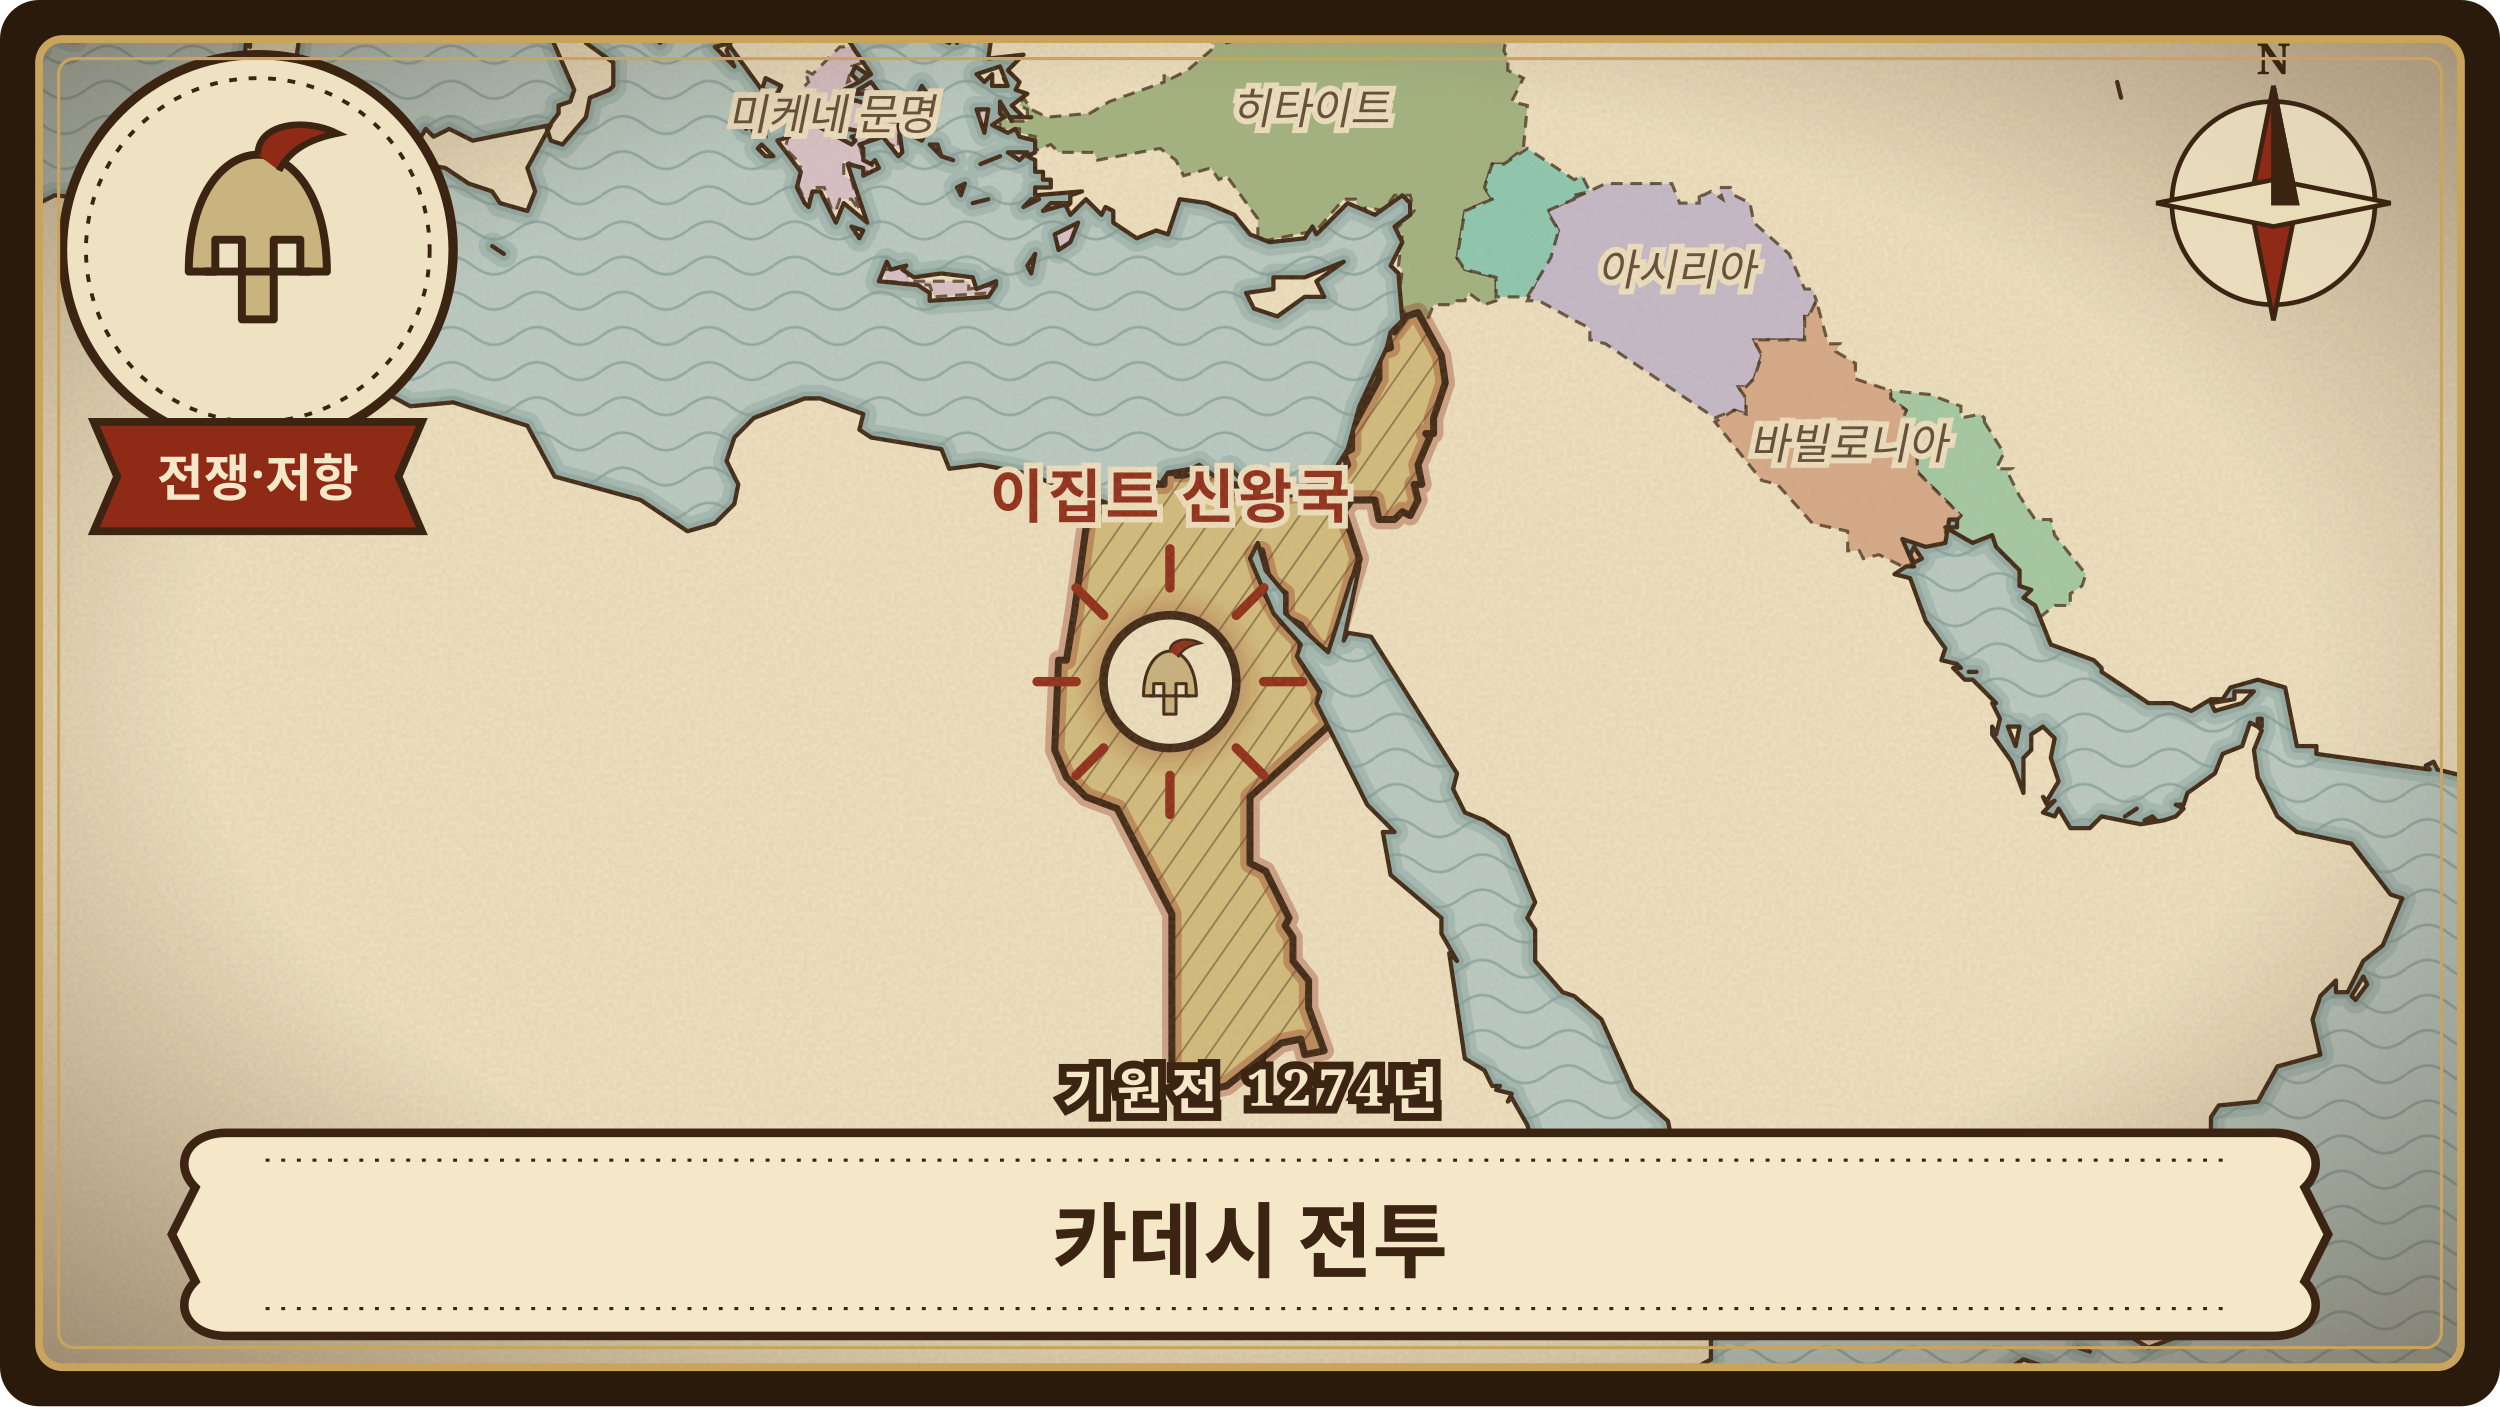
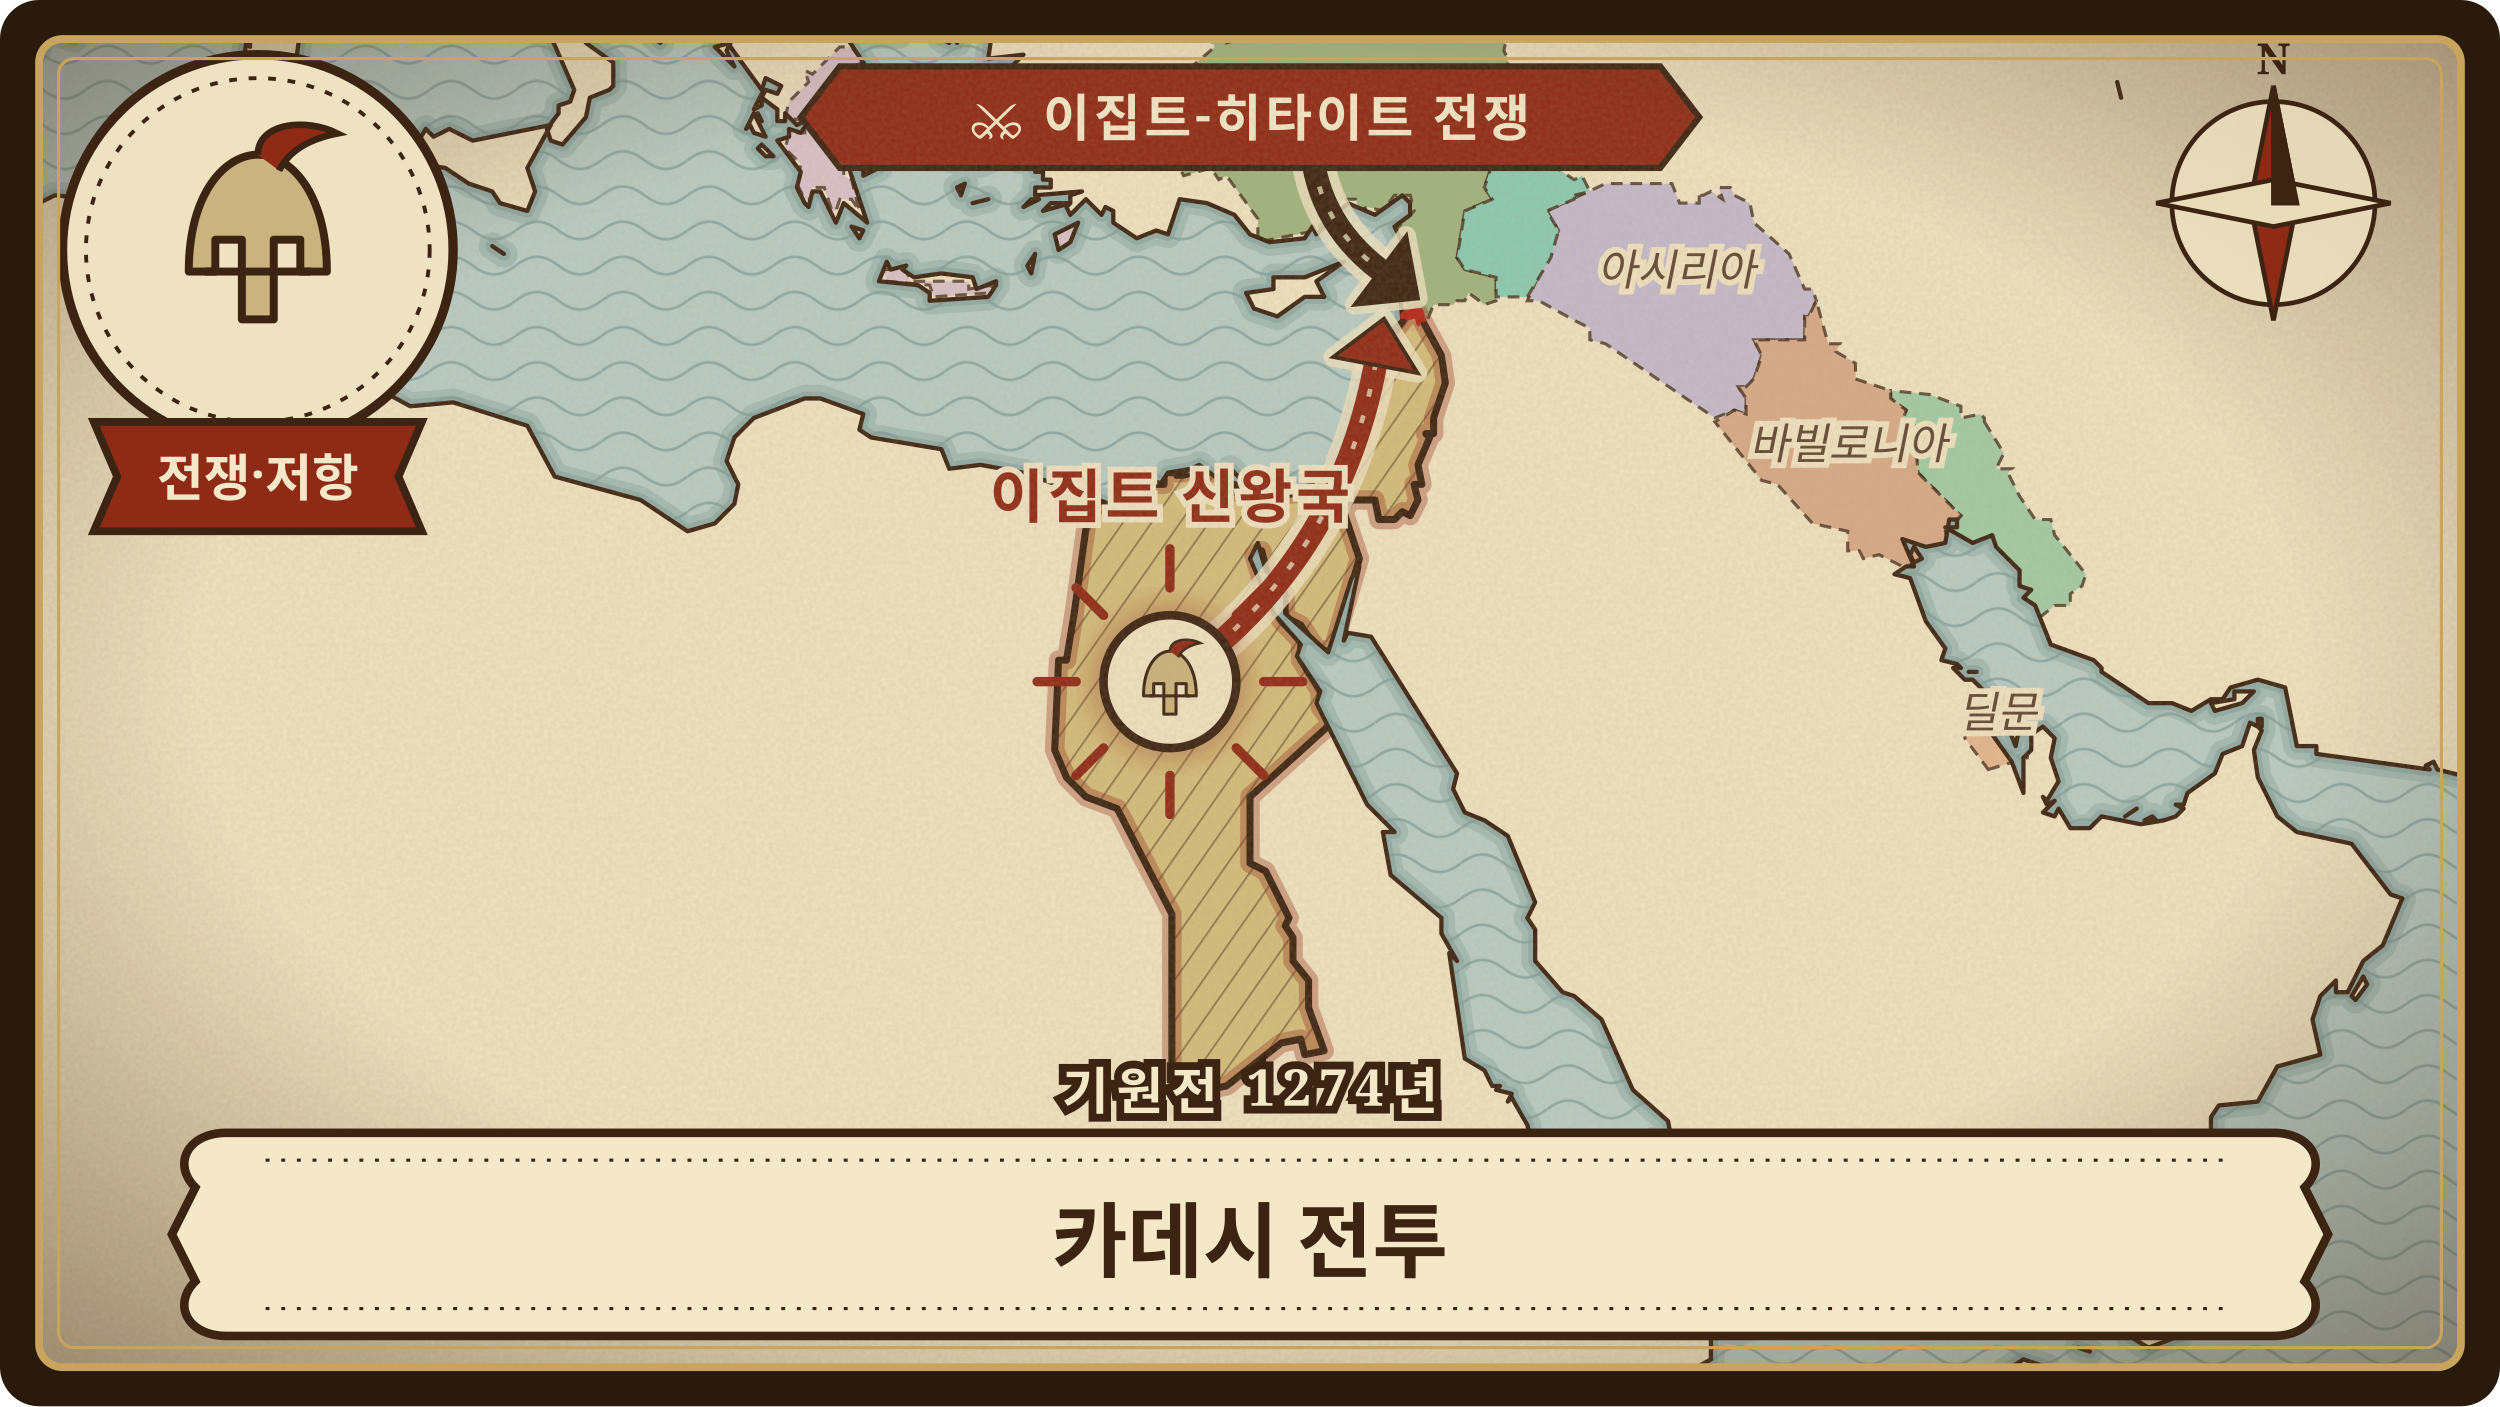
<svg xmlns="http://www.w3.org/2000/svg" viewBox="0 0 640 360" width="640" height="360" role="img" aria-label="카데시 전투">
  <defs>
    <clipPath id="frame-battle-of-kadesh">
      <rect x="10" y="10" width="620" height="340" rx="6" />
    </clipPath>
    <pattern id="waves-battle-of-kadesh" width="22" height="9" patternUnits="userSpaceOnUse">
      <path d="M0 5 C4 2 7 2 11 5 C15 8 18 8 22 5" fill="none" stroke="#6f8f8f" stroke-width="0.7" stroke-opacity="0.55" />
    </pattern>
    <pattern id="hatch-battle-of-kadesh" width="6" height="6" patternUnits="userSpaceOnUse" patternTransform="rotate(35)">
      <path d="M0 0 L0 6" stroke="#3b2412" stroke-width="0.9" stroke-opacity="0.45" />
    </pattern>
    <filter id="paper-battle-of-kadesh" x="0" y="0" width="100%" height="100%">
      <feTurbulence type="fractalNoise" baseFrequency="0.9" numOctaves="3" seed="7" result="noise" />
      <feColorMatrix in="noise" type="matrix" values="0 0 0 0 0.45  0 0 0 0 0.33  0 0 0 0 0.18  0 0 0 0.22 0" />
    </filter>
    <radialGradient id="vignette-battle-of-kadesh" cx="50%" cy="48%" r="70%">
      <stop offset="60%" stop-color="#3b2412" stop-opacity="0" />
      <stop offset="100%" stop-color="#3b2412" stop-opacity="0.45" />
    </radialGradient>
    <filter id="glow-battle-of-kadesh">
      <feGaussianBlur stdDeviation="3" />
    </filter>
    <path id="land-battle-of-kadesh" d="M-24 384L514 384L519 376L520 366L525 365L522 364L523 365L520 365L522 363L521 355L524 350L518 348L510 353L498 356L494 355L490 357L482 357L471 362L464 360L455 365L451 366L443 361L440 355L436 352L429 353L438 348L438 342L434 338L432 338L429 334L428 334L427 330L420 326L415 319L410 318L408 314L404 315L401 309L399 314L395 304L391 288L387 281L386 282L387 280L383 279L384 278L382 278L380 274L375 271L371 244L373 246L369 239L369 235L356 224L354 213L357 213L350 206L337 180L338 177L332 168L333 165L326 157L320 143L322 139L324 146L329 152L329 157L340 167L346 148L348 145L344 164L345 162L351 163L373 198L372 202L375 208L380 210L386 214L393 231L391 235L393 238L393 246L400 254L403 255L410 261L418 279L427 287L428 292L427 290L431 295L432 312L431 311L430 312L434 315L439 340L445 341L452 339L457 339L457 337L463 333L474 332L488 325L496 325L503 319L528 311L534 308L533 304L537 299L554 292L564 292L566 290L566 286L568 283L578 282L583 273L594 270L592 261L594 255L598 251L598 254L601 254L605 246L610 242L615 230L612 229L602 216L588 213L583 209L578 199L577 192L579 187L578 186L579 186L579 184L578 184L578 186L576 185L574 191L569 193L567 198L560 203L559 206L557 206L559 207L557 209L554 210L548 211L538 209L535 212L530 212L527 207L526 209L523 208L526 205L524 206L523 204L524 205L527 200L525 194L526 189L523 186L520 188L520 192L518 194L518 203L515 195L510 188L510 186L511 188L512 184L510 180L511 180L505 174L503 174L500 171L502 171L501 170L497 169L498 166L493 159L489 148L485 147L488 145L490 145L487 138L493 140L498 139L499 133L501 133L501 135L498 135L505 139L510 137L511 140L517 146L517 150L520 151L518 153L521 155L525 165L536 169L538 171L538 172L550 180L556 180L561 182L566 179L569 179L571 176L578 174L585 176L588 191L593 191L593 193L622 197L621 196L623 195L624 197L632 199L634 197L636 198L636 200L640 198L643 199L644 197L655 198L655 196L661 196L661 195L664 197L664 -24L-24 -24L-24 4L-22 0L-18 -2L-20 -3L-17 -7L-5 -10L6 -18L6 -24L98 -24L108 -12L113 -9L120 -10L123 -3L126 -4L128 -2L126 0L131 -1L134 2L133 5L137 8L140 7L147 23L146 26L143 27L143 29L140 33L141 36L144 37L150 30L151 25L156 23L157 22L157 16L150 11L154 2L158 1L157 2L164 4L167 9L169 11L171 6L166 -1L144 -13L143 -15L146 -17L146 -19L135 -19L129 -24L175 -24L178 -20L183 -18L183 -15L181 -14L181 -12L182 -5L181 -5L180 -1L182 3L180 2L186 7L187 12L195 23L196 20L200 22L199 24L196 23L195 25L199 28L199 31L201 31L201 29L204 32L208 30L213 31L213 29L215 32L216 30L217 33L222 34L218 35L219 36L218 37L207 31L205 34L202 33L202 35L199 36L205 44L204 48L206 52L207 53L208 49L210 49L214 57L216 52L222 57L217 42L221 43L221 45L225 43L224 41L223 42L221 41L221 38L220 37L226 35L230 40L231 39L230 32L223 29L223 27L214 24L220 21L218 19L219 17L222 19L220 21L223 19L215 7L215 1L219 -1L218 3L223 5L223 9L228 9L223 6L224 4L230 9L227 3L234 6L230 2L229 2L229 0L227 -2L231 -2L236 -6L239 -4L242 -6L252 -4L253 0L260 -1L254 3L254 7L259 2L266 -2L268 -6L273 -6L275 -7L284 -6L285 -9L275 -14L271 -24L420 -24L421 -18L417 -12L404 -5L396 -8L384 -5L380 -6L378 -8L376 -7L371 -8L367 -11L364 -10L360 -16L355 -15L352 -16L349 -19L351 -21L349 -22L345 -20L330 -21L319 -16L310 -11L308 -7L286 -9L284 -7L287 -3L294 -2L282 0L285 1L285 3L273 3L274 1L271 0L272 3L271 4L267 4L266 1L260 2L254 8L253 15L262 14L258 18L261 21L260 23L263 24L259 27L262 30L264 30L259 30L259 31L256 26L256 29L257 30L254 32L258 34L260 33L261 35L265 36L265 39L263 40L265 41L265 44L267 44L267 46L269 46L269 48L265 48L265 50L277 49L274 50L274 52L269 52L267 54L274 52L273 53L274 55L278 51L282 55L283 53L285 54L285 57L291 61L296 59L299 60L302 51L309 52L316 55L320 60L325 62L334 61L336 58L337 60L345 52L352 55L359 50L361 52L361 55L357 58L359 62L356 68L358 70L359 82L356 85L355 89L348 104L345 115L340 123L328 126L328 125L327 126L324 127L326 125L323 126L318 123L319 125L317 126L317 124L314 123L315 120L318 123L316 121L311 122L307 119L305 120L307 121L303 122L301 122L305 120L299 121L297 124L298 124L295 123L289 128L284 129L262 121L251 119L243 120L241 115L223 112L220 110L221 106L210 102L206 102L193 107L188 112L186 118L189 124L188 129L183 134L176 136L164 128L142 122L135 109L116 103L105 104L94 98L95 99L92 99L92 98L94 98L92 97L91 94L88 96L88 93L85 93L82 91L80 87L86 82L92 73L91 67L86 65L85 61L86 58L88 57L92 51L91 48L85 53L82 52L84 51L81 47L83 47L79 46L78 47L78 45L77 45L71 46L67 50L57 51L56 49L52 48L47 51L41 48L39 51L29 54L24 51L14 50L10 52L4 52L0 55L-16 56L-24 60ZM-2 14L-1 15L1 14L5 18L10 12L6 11L7 8L-2 14ZM13 8L19 10L17 7L13 8ZM60 -2L63 4L63 9L64 10L64 12L63 11L62 19L65 23L69 22L69 18L75 21L77 7L76 4L78 1L77 -4L74 -5L76 -6L75 -6L75 -8L72 -10L64 -4L61 -6L60 -2ZM88 92L89 93L91 91L88 90L88 92ZM106 38L108 42L114 43L120 47L126 49L128 52L135 54L137 49L135 43L141 32L121 36L115 33L111 35L109 33L106 38ZM126 63L129 65L126 63ZM183 12L188 17L186 13L187 11L183 12ZM191 33L192 32L193 34L196 35L193 29L191 33ZM193 28L195 27L195 24L193 28ZM194 29L195 31L194 29ZM194 38L196 40L198 40L195 37L194 38ZM218 24L222 24L226 30L231 30L232 34L236 36L237 34L233 33L232 27L226 25L223 21L218 24ZM218 58L220 61L221 59L218 58ZM225 72L235 73L238 75L238 77L253 76L255 73L255 72L250 74L249 71L241 70L234 71L231 69L232 68L228 69L227 67L225 72ZM235 24L238 25L236 22L235 24ZM238 37L241 40L240 37L238 37ZM241 40L244 41L241 40ZM241 8L241 10L243 11L244 9L245 11L246 8L241 8ZM245 48L246 50L247 47L245 48ZM246 1L248 2L246 1ZM248 6L252 6L251 5L248 6ZM249 52L253 51L249 52ZM250 28L252 34L253 28L250 28ZM250 19L252 21L254 19L254 22L258 22L257 20L258 22L256 17L250 19ZM251 42L256 40L251 42ZM258 39L261 41L263 39L258 39ZM262 53L266 51L264 51L262 53ZM263 68L264 70L265 65L263 68ZM270 60L271 64L274 62L276 57L270 60ZM319 75L321 79L327 81L334 76L339 76L337 72L344 67L334 71L326 71L326 74L319 75ZM326 125L330 124L326 125ZM401 306L403 307L401 307L402 308L407 308L404 308L402 305L401 306ZM421 294L426 297L425 295L421 294ZM422 294L424 295L423 292L422 294ZM489 142L490 144L492 143L490 140L489 142ZM504 172L506 172L504 172ZM514 186L516 191L517 186L514 186ZM532 345L535 346L532 345ZM542 21L543 25L542 21ZM544 209L547 207L544 209ZM545 342L550 345L558 342L547 340L545 342ZM549 210L552 210L551 209L549 210ZM566 180L567 182L574 180L577 177L572 177L572 179L566 180ZM602 255L603 256L606 252L605 250L602 255Z" />
    <clipPath id="landclip-battle-of-kadesh">
      <use href="#land-battle-of-kadesh" />
    </clipPath>
-     <path id="hl-battle-of-kadesh-6" d="M367 107L367 111L365 111L366 112L363 119L364 124L362 124L363 128L361 132L359 131L357 133L353 133L352 128L350 128L346 128L344 131L348 143L341 167L337 166L333 160L329 158L329 152L325 149L323 141L321 142L324 152L328 159L333 164L333 169L338 177L338 181L341 185L320 204L320 207L320 221L324 223L330 235L329 237L331 240L331 246L335 251L335 258L339 269L334 270L333 266L328 267L314 278L304 280L302 279L300 273L300 234L286 207L278 204L273 199L270 192L271 169L273 169L275 157L279 128L288 129L289 127L293 126L293 124L298 124L298 121L303 121L305 119L308 119L307 120L308 121L315 121L314 124L316 124L316 126L319 126L319 124L322 126L324 125L325 127L335 126L341 124L345 119L344 116L346 115L346 110L353 97L353 90L356 89L355 84L357 85L360 81L363 80L369 91L370 98L368 104Z" />
+     <path id="hl-battle-of-kadesh-7" d="M367 107L367 111L365 111L366 112L363 119L364 124L362 124L363 128L361 132L359 131L357 133L353 133L352 128L350 128L346 128L344 131L348 143L341 167L337 166L333 160L329 158L329 152L325 149L323 141L321 142L324 152L328 159L333 164L333 169L338 177L338 181L341 185L320 204L320 207L320 221L324 223L330 235L329 237L331 240L331 246L335 251L335 258L339 269L334 270L333 266L328 267L314 278L304 280L302 279L300 273L300 234L286 207L278 204L273 199L270 192L271 169L273 169L275 157L279 128L288 129L289 127L293 126L293 124L298 124L298 121L303 121L305 119L308 119L307 120L308 121L315 121L314 124L316 124L316 126L319 126L319 124L322 126L324 125L325 127L335 126L341 124L345 119L344 116L346 115L346 110L353 97L353 90L356 89L355 84L357 85L360 81L363 80L369 91L370 98L368 104Z" />
  </defs>
  <rect width="640" height="360" rx="10" fill="#2a1a0c" />
  <g clip-path="url(#frame-battle-of-kadesh)">
    <rect width="640" height="360" fill="#b9ccc6" />
    <rect width="640" height="360" fill="url(#waves-battle-of-kadesh)" />
    <use href="#land-battle-of-kadesh" fill="none" stroke="#7e9c98" stroke-width="7" stroke-opacity="0.35" stroke-linejoin="round" />
    <use href="#land-battle-of-kadesh" fill="none" stroke="#7e9c98" stroke-width="3.5" stroke-opacity="0.5" stroke-linejoin="round" />
    <use href="#land-battle-of-kadesh" fill="#efe2c2" stroke="none" />
    <g clip-path="url(#landclip-battle-of-kadesh)">
+       <path d="M509 197L519 194L519 183L513 174L504 179L503 189Z" fill="rgb(227,183,144)" stroke="#3b2412" stroke-width="0.8" stroke-opacity="0.75" stroke-dasharray="3 2" />
      <path d="M508 108L513 116L511 120L515 120L514 121L517 127L521 133L525 133L526 137L534 147L533 150L530 152L530 155L526 155L521 159L521 155L518 154L519 151L516 150L517 147L512 143L510 137L505 140L499 136L502 132L491 121L490 109L487 108L488 105L484 102L484 100L494 101L502 104L502 107L507 106L508 107Z" fill="rgb(163,203,165)" stroke="#3b2412" stroke-width="0.8" stroke-opacity="0.75" stroke-dasharray="3 2" />
      <path d="M435 50L435 52L430 52L428 47L411 47L396 54L399 59L391 77L394 77L403 82L407 84L407 87L411 88L439 107L444 105L447 106L447 102L445 99L447 99L449 97L451 91L449 87L462 87L462 81L463 81L465 77L464 74L462 74L458 65L449 57L448 52L444 50L443 48L440 48L441 51L438 49L436 50Z" fill="rgb(197,186,204)" stroke="#3b2412" stroke-width="0.8" stroke-opacity="0.75" stroke-dasharray="3 2" />
      <path d="M475 97L484 100L484 102L488 105L487 108L490 109L491 121L502 132L498 136L499 139L492 141L492 144L487 145L481 142L477 143L476 141L473 141L473 136L464 134L455 124L451 123L439 108L444 105L447 106L447 102L445 99L447 99L449 97L451 91L449 87L462 87L462 81L463 81L465 77L468 88L471 88L470 90L475 93L475 96Z" fill="rgb(215,170,137)" stroke="#3b2412" stroke-width="0.8" stroke-opacity="0.75" stroke-dasharray="3 2" />
      <path d="M386 16L386 18L390 20L387 26L391 27L390 38L385 42L382 42L380 48L382 51L375 54L373 66L375 69L383 71L383 77L380 78L376 75L375 77L373 77L372 78L367 78L365 83L363 80L360 81L358 77L359 69L358 68L359 60L357 59L362 54L361 50L357 50L354 54L350 53L348 54L347 51L344 51L337 59L322 62L322 56L314 45L312 46L310 43L303 45L301 41L297 38L281 41L280 39L271 39L269 37L264 39L265 35L261 34L261 33L256 33L256 26L258 31L263 31L263 28L261 27L262 25L264 28L268 30L279 29L284 26L298 21L298 19L300 20L304 18L311 12L310 10L314 11L332 6L335 8L339 7L342 10L346 7L349 8L350 4L354 4L355 7L359 6L359 8L362 8L366 8L366 5L370 2L374 4L375 0L377 0L378 -2L381 -2L382 3L388 4L387 6L384 6L386 8L385 13L386 15Z" fill="rgb(161,179,129)" stroke="#3b2412" stroke-width="0.8" stroke-opacity="0.75" stroke-dasharray="3 2" />
      <path d="M403 50L407 49L405 45L403 46L391 38L385 42L382 42L380 48L382 51L375 54L373 66L375 69L383 71L383 76L391 76L397 66L399 59L396 54L403 51Z" fill="rgb(139,202,178)" stroke="#3b2412" stroke-width="0.8" stroke-opacity="0.75" stroke-dasharray="3 2" />
      <path d="M226 69L232 69L233 72L248 72L248 74L254 73L253 75L239 76L238 73L227 72ZM218 60L218 57L221 58L221 60ZM232 41L234 40L235 41L233 42ZM239 40L238 35L242 39ZM221 26L223 29L226 29L226 26L231 26L232 28L232 33L230 33L230 38L224 35L220 37L221 41L223 41L224 45L216 41L216 45L218 46L220 54L218 51L215 51L214 54L213 54L211 48L208 48L208 51L206 51L204 47L205 42L201 38L202 34L206 34L206 31L201 30L202 26L207 21L206 18L208 19L215 12L218 12L221 16L218 17L217 21L219 20L223 22L225 25L221 23L219 24L219 26ZM237 26L234 24L234 22L237 23ZM270 64L270 59L273 56L276 56L275 62ZM245 49L245 48L247 48L247 49ZM242 42L241 40L243 40L244 42ZM252 42L253 40L255 40L255 41ZM258 41L258 38L263 38L263 41ZM250 34L251 26L254 28L253 34Z" fill="rgb(217,194,202)" stroke="#3b2412" stroke-width="0.8" stroke-opacity="0.75" stroke-dasharray="3 2" />
-       <use href="#hl-battle-of-kadesh-6" fill="rgb(211,189,125)" stroke="none" />
-       <use href="#hl-battle-of-kadesh-6" fill="url(#hatch-battle-of-kadesh)" stroke="none" />
-       <use href="#hl-battle-of-kadesh-6" fill="none" stroke="#8f2a17" stroke-width="5" stroke-opacity="0.35" stroke-linejoin="round" />
-       <use href="#hl-battle-of-kadesh-6" fill="none" stroke="#3b2412" stroke-width="1.8" stroke-linejoin="round" />
+       <use href="#hl-battle-of-kadesh-7" fill="rgb(211,189,125)" stroke="none" />
+       <use href="#hl-battle-of-kadesh-7" fill="url(#hatch-battle-of-kadesh)" stroke="none" />
+       <use href="#hl-battle-of-kadesh-7" fill="none" stroke="#8f2a17" stroke-width="5" stroke-opacity="0.35" stroke-linejoin="round" />
+       <use href="#hl-battle-of-kadesh-7" fill="none" stroke="#3b2412" stroke-width="1.8" stroke-linejoin="round" />
    </g>
    <use href="#land-battle-of-kadesh" fill="none" stroke="#3b2412" stroke-width="1.1" stroke-linejoin="round" />
+     <g>
+       <path d="M359.7 81.7 L359.8 80.8 L363.2 80.0 L363.8 82.5 L365.4 83.4 L365.3 84.2" fill="none" stroke="#c0301c" stroke-width="9" stroke-opacity="0.35" stroke-linejoin="round" filter="url(#glow-battle-of-kadesh)" />
+       <path d="M359.7 81.7 L359.8 80.8 L363.2 80.0 L363.8 82.5 L365.4 83.4 L365.3 84.2" fill="none" stroke="#b3261a" stroke-width="2.6" stroke-dasharray="7 3 2 3" stroke-linejoin="round" />
+       <path d="M335.5 34.0 Q335.9 56.0 353.4 69.2" fill="none" stroke="#efe2c2" stroke-width="11" stroke-linecap="round" stroke-opacity="0.8" />
+       <path d="M363.0 76.4 L346.8 78.0 L360.0 60.4 Z" fill="#efe2c2" stroke="#efe2c2" stroke-width="5" stroke-linejoin="round" stroke-opacity="0.8" />
+       <path d="M335.5 34.0 Q335.9 56.0 353.4 69.2" fill="none" stroke="#3b2412" stroke-width="6" stroke-linecap="round" />
+       <path d="M335.5 34.0 Q335.9 56.0 353.4 69.2" fill="none" stroke="#efe2c2" stroke-width="1.2" stroke-dasharray="2 5" stroke-opacity="0.75" />
+       <path d="M363.0 76.4 L346.8 78.0 L360.0 60.4 Z" fill="#3b2412" stroke="#3b2412" stroke-width="1" />
+       <path d="M299.5 174.5 Q342.5 144.8 352.1 93.4" fill="none" stroke="#efe2c2" stroke-width="11" stroke-linecap="round" stroke-opacity="0.8" />
+       <path d="M354.3 81.6 L362.9 95.5 L341.3 91.4 Z" fill="#efe2c2" stroke="#efe2c2" stroke-width="5" stroke-linejoin="round" stroke-opacity="0.8" />
+       <path d="M299.5 174.5 Q342.5 144.8 352.1 93.4" fill="none" stroke="#8f2a17" stroke-width="6" stroke-linecap="round" />
+       <path d="M299.5 174.5 Q342.5 144.8 352.1 93.4" fill="none" stroke="#efe2c2" stroke-width="1.2" stroke-dasharray="2 5" stroke-opacity="0.75" />
+       <path d="M354.3 81.6 L362.9 95.5 L341.3 91.4 Z" fill="#8f2a17" stroke="#3b2412" stroke-width="1" />
+     </g>
+     <g transform="translate(320 30)">
+       <path d="M-105 -13 L105 -13 L115 0 L105 13 L-105 13 L-115 0 Z" fill="#8f2a17" stroke="#3b2412" stroke-width="1.6" />
+       <text y="1" class="war">⚔ 이집트-히타이트 전쟁</text>
+     </g>
    <text x="299.5" y="132.5" class="lbl hl">이집트 신왕국</text>
-     <text x="335.5" y="31.7" class="lbl">히타이트</text>
    <text x="429.2" y="73.0" class="lbl">아시리아</text>
    <text x="473.2" y="117.5" class="lbl">바빌로니아</text>
-     <text x="212.9" y="33.2" class="lbl">미케네 문명</text>
+     <text x="511.4" y="186.2" class="lbl">딜문</text>
    <g transform="translate(299.5 174.5)">
      <path d="M0 -24 L0 -34" transform="rotate(0)" stroke="#8f2a17" stroke-width="2.4" stroke-linecap="round" />
      <path d="M0 -24 L0 -34" transform="rotate(45)" stroke="#8f2a17" stroke-width="2.4" stroke-linecap="round" />
      <path d="M0 -24 L0 -34" transform="rotate(90)" stroke="#8f2a17" stroke-width="2.4" stroke-linecap="round" />
      <path d="M0 -24 L0 -34" transform="rotate(135)" stroke="#8f2a17" stroke-width="2.4" stroke-linecap="round" />
      <path d="M0 -24 L0 -34" transform="rotate(180)" stroke="#8f2a17" stroke-width="2.4" stroke-linecap="round" />
      <path d="M0 -24 L0 -34" transform="rotate(225)" stroke="#8f2a17" stroke-width="2.4" stroke-linecap="round" />
      <path d="M0 -24 L0 -34" transform="rotate(270)" stroke="#8f2a17" stroke-width="2.4" stroke-linecap="round" />
      <path d="M0 -24 L0 -34" transform="rotate(315)" stroke="#8f2a17" stroke-width="2.4" stroke-linecap="round" />
      <circle r="20" fill="#8f2a17" fill-opacity="0.35" filter="url(#glow-battle-of-kadesh)" />
      <circle r="17" fill="#efe2c2" stroke="#3b2412" stroke-width="2.2" />
      <g transform="translate(-13 -13) scale(0.26)">
        <path d="M24 64 C24 34 38 20 50 20 C62 20 76 34 76 64 L66 64 L66 52 L56 52 L56 82 L44 82 L44 52 L34 52 L34 64 Z" fill="#c9b37e" stroke="#3b2412" stroke-width="3" stroke-linejoin="round" />
        <path d="M50 20 C50 8 68 6 80 12 C70 14 62 18 58 26" fill="#8f2a17" stroke="#3b2412" stroke-width="2.5" />
        <path d="M30 64 L70 64" stroke="#3b2412" stroke-width="3" />
      </g>
    </g>
    <rect width="640" height="360" filter="url(#paper-battle-of-kadesh)" />
    <rect width="640" height="360" fill="url(#vignette-battle-of-kadesh)" />
    <g transform="translate(582 52)" stroke="#3b2412" stroke-width="1.2">
      <circle r="26" fill="#efe2c2" fill-opacity="0.8" />
      <path d="M0 -30 L6 0 L0 30 L-6 0 Z" fill="#8f2a17" />
      <path d="M-30 0 L0 6 L30 0 L0 -6 Z" fill="#e9dcb8" />
      <path d="M0 -30 L6 0 L0 0 Z" fill="#3b2412" />
      <text y="-33" class="compass">N</text>
    </g>
    <g transform="translate(66 64)">
      <circle r="50" fill="#efe2c2" stroke="#3b2412" stroke-width="2.4" />
      <circle r="44" fill="none" stroke="#3b2412" stroke-width="1" stroke-dasharray="2 3" />
      <g transform="translate(-34 -38) scale(0.68)">
        <path d="M24 64 C24 34 38 20 50 20 C62 20 76 34 76 64 L66 64 L66 52 L56 52 L56 82 L44 82 L44 52 L34 52 L34 64 Z" fill="#c9b37e" stroke="#3b2412" stroke-width="3" stroke-linejoin="round" />
        <path d="M50 20 C50 8 68 6 80 12 C70 14 62 18 58 26" fill="#8f2a17" stroke="#3b2412" stroke-width="2.5" />
        <path d="M30 64 L70 64" stroke="#3b2412" stroke-width="3" />
      </g>
      <path d="M-42 44 L42 44 L36 58 L42 72 L-42 72 L-36 58 Z" fill="#8f2a17" stroke="#3b2412" stroke-width="2" />
      <text y="63" class="kind">전쟁·저항</text>
    </g>
    <g transform="translate(320 316)">
      <path d="M-262 -26 L262 -26 C272 -26 276 -18 270 -12 L276 0 L270 12 C276 18 272 26 262 26 L-262 26 C-272 26 -276 18 -270 12 L-276 0 L-270 -12 C-276 -18 -272 -26 -262 -26 Z" fill="#f4e8c8" stroke="#3b2412" stroke-width="2.2" />
      <path d="M-252 -19 L252 -19 M-252 19 L252 19" stroke="#3b2412" stroke-width="0.8" stroke-dasharray="1 3" />
      <text y="2" class="title" style="font-size:21px">카데시 전투</text>
    </g>
    <text x="320" y="284" class="year">기원전 1274년</text>
  </g>
  <rect x="10" y="10" width="620" height="340" rx="6" fill="none" stroke="#c9a45c" stroke-width="2" />
  <rect x="15" y="15" width="610" height="330" rx="4" fill="none" stroke="#c9a45c" stroke-width="0.8" />
  <style>
  text { font-family: 'Noto Serif KR', 'Nanum Myeongjo', 'AppleMyungjo', 'Batang', serif; text-anchor: middle; }
  .lbl { font-size: 11px; font-style: italic; fill: #3b2412; fill-opacity: 0.8; paint-order: stroke; stroke: #efe2c2; stroke-width: 3px; }
  .lbl.hl { font-size: 15px; font-weight: 700; font-style: normal; fill: #8f2a17; fill-opacity: 1; letter-spacing: 1px; }
  .title { font-weight: 800; fill: #3b2412; dominant-baseline: middle; }
  .year { font-size: 13px; font-weight: 700; fill: #f4e8c8; paint-order: stroke; stroke: #3b2412; stroke-width: 4px; letter-spacing: 2px; }
  .kind { font-size: 13px; font-weight: 800; fill: #f4e8c8; }
  .compass { font-size: 11px; font-weight: 700; fill: #3b2412; stroke: none; }
+   .war { font-size: 13px; font-weight: 800; fill: #f4e8c8; dominant-baseline: middle; letter-spacing: 1px; }
</style>
</svg>
